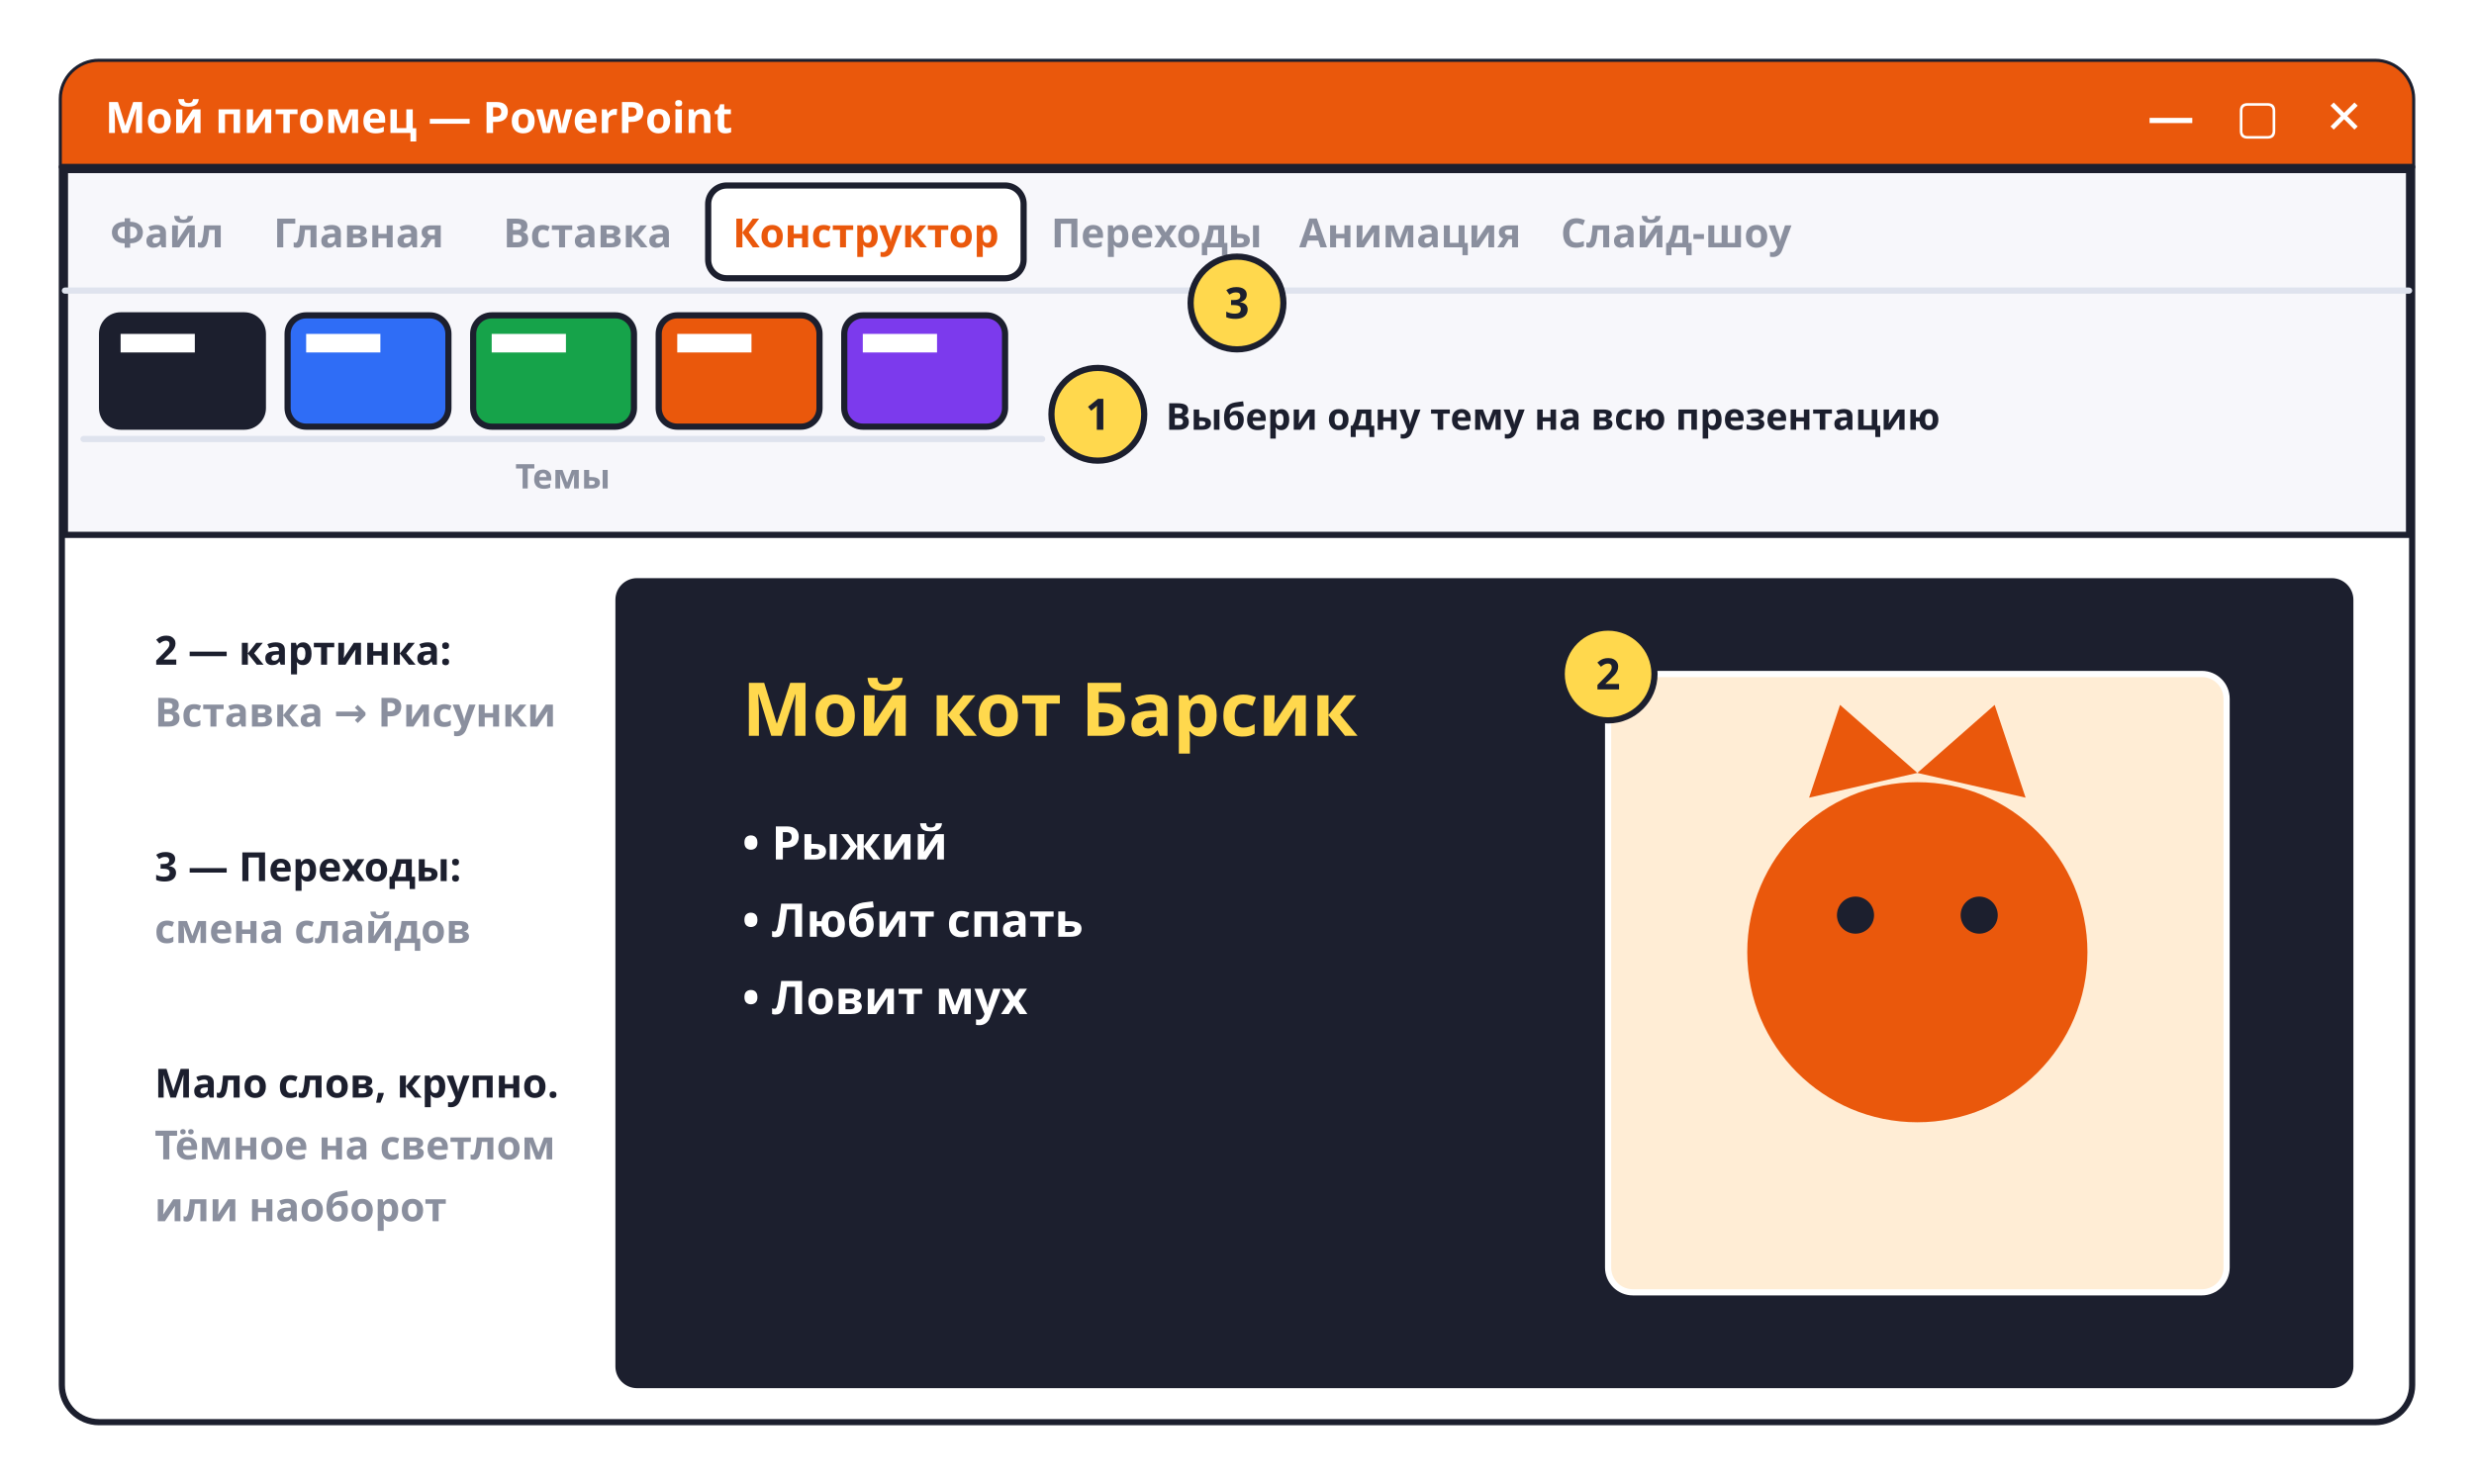
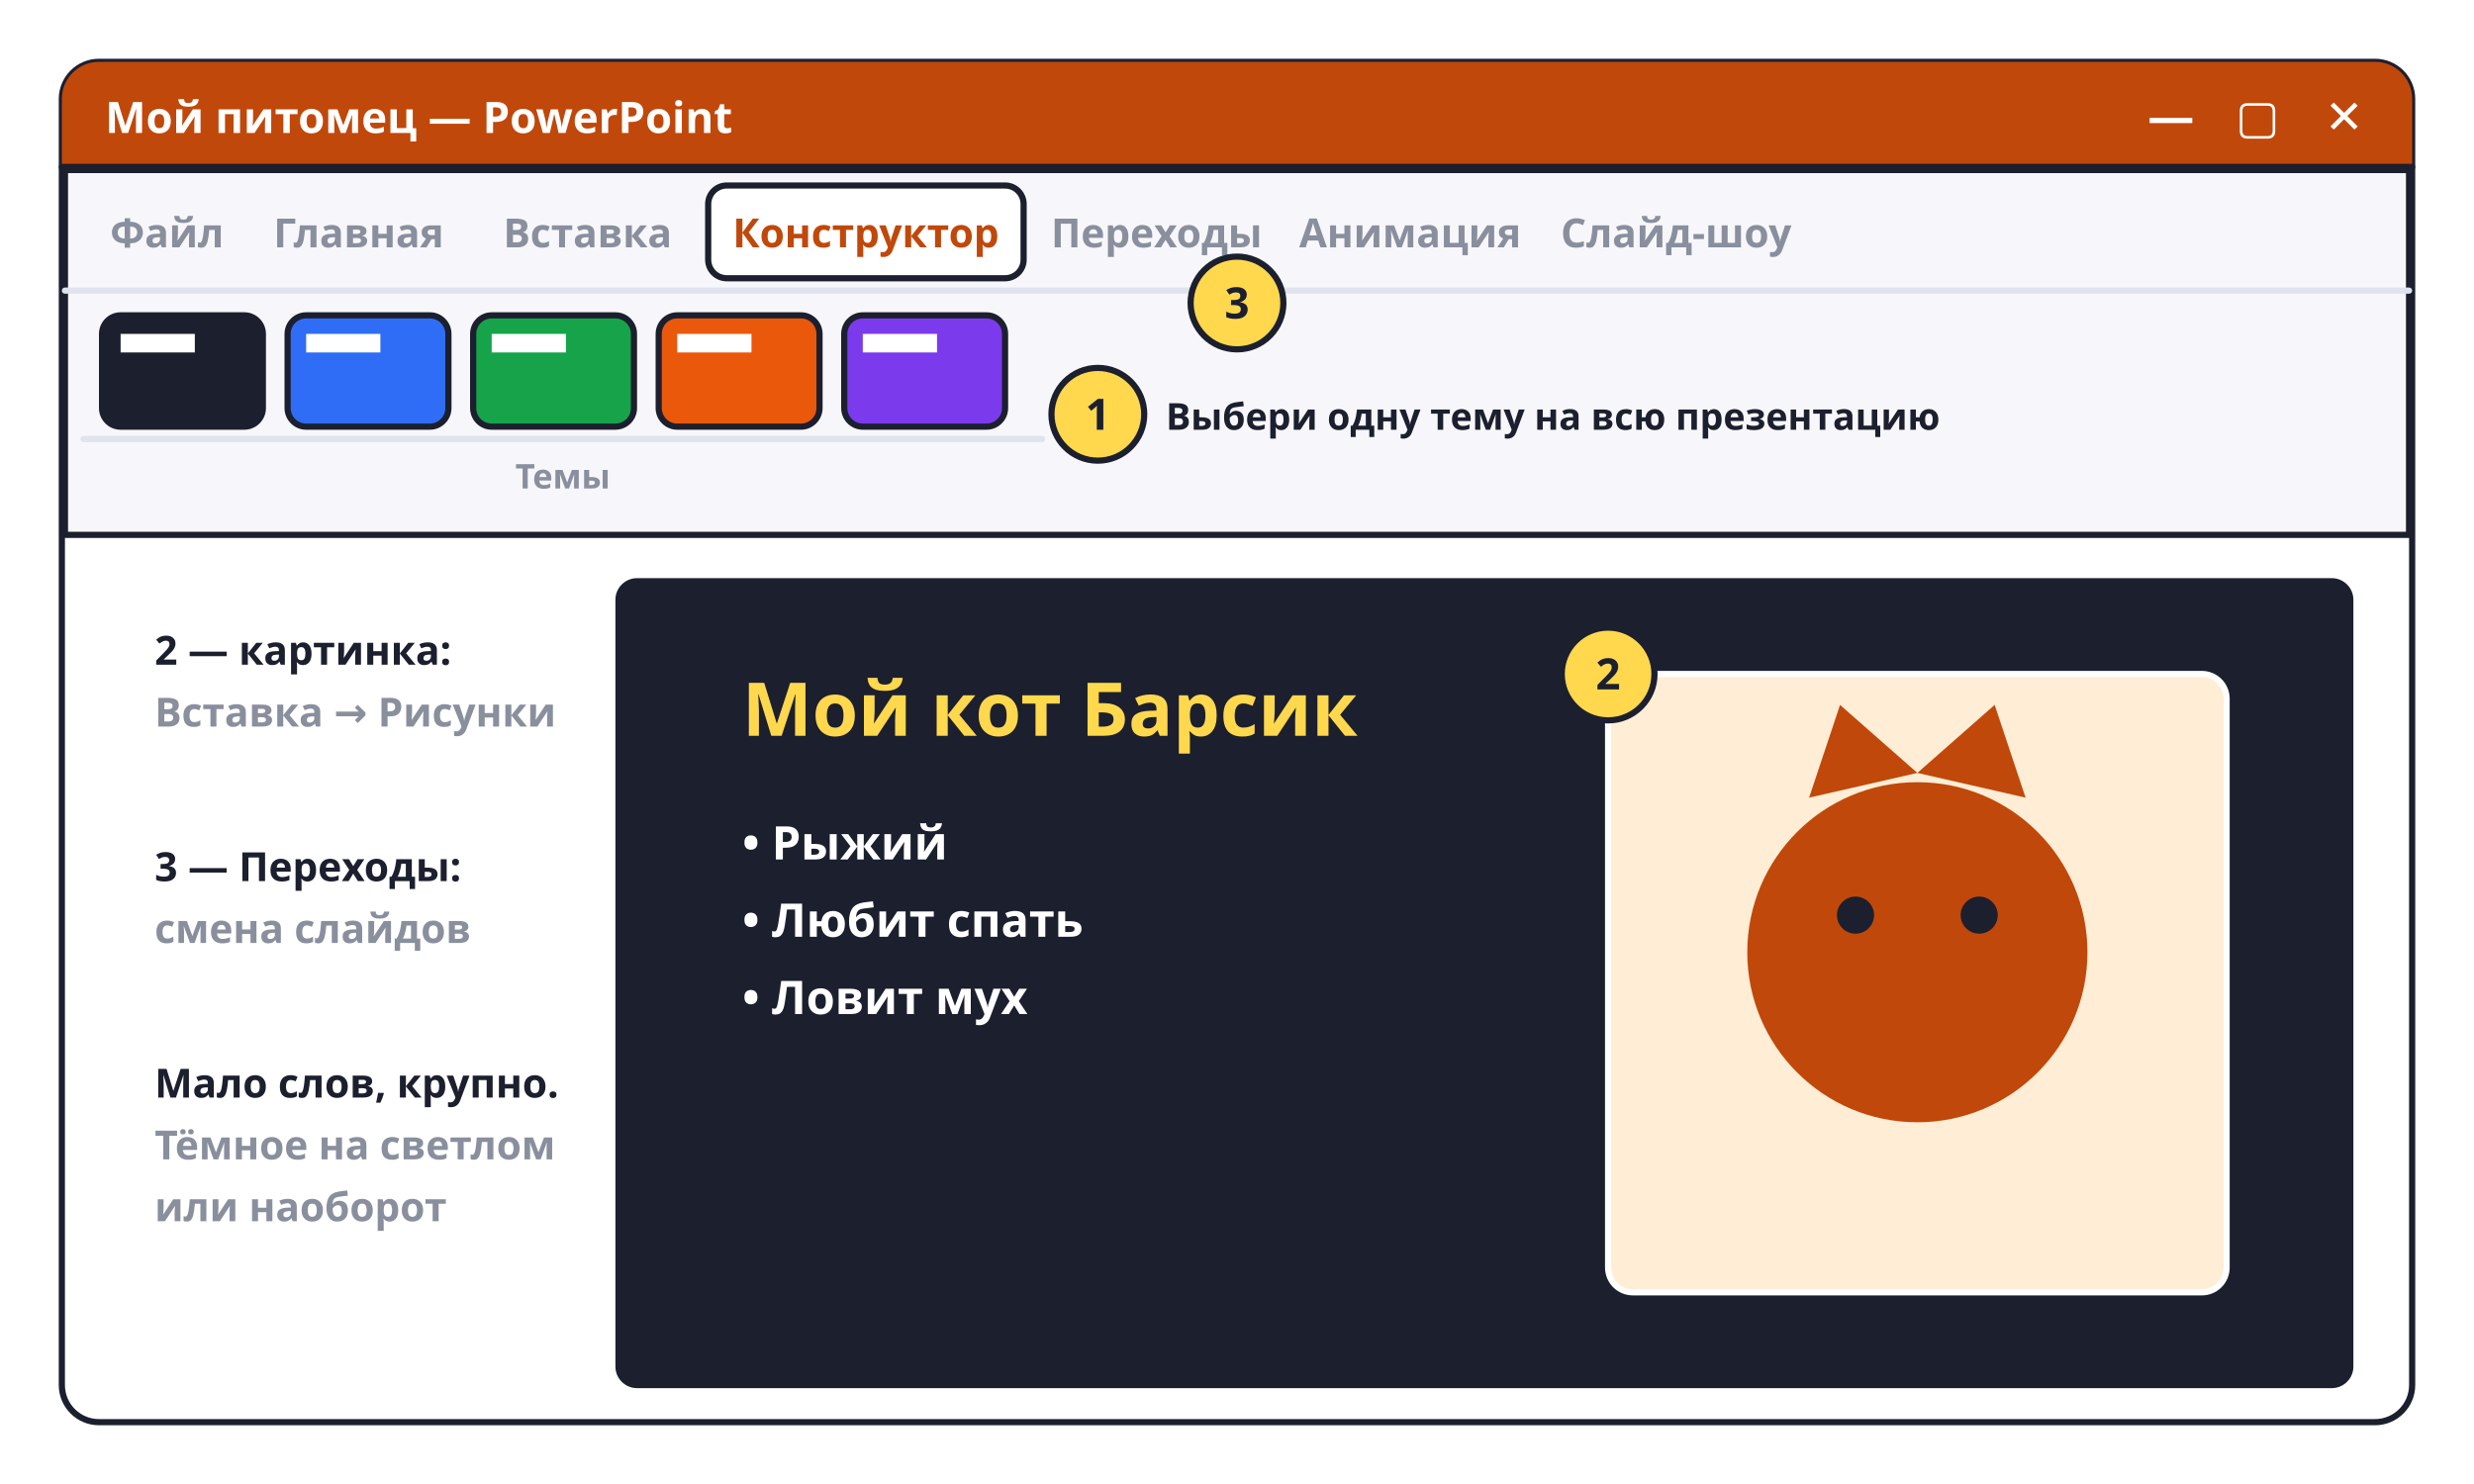
<svg xmlns="http://www.w3.org/2000/svg" viewBox="0 0 800 480" width="800" height="480">
  <defs>
    <marker id="ah" markerWidth="10" markerHeight="10" refX="8" refY="5" orient="auto">
      <path d="M0 0 L10 5 L0 10z" fill="#1c1f2e" />
    </marker>
  </defs>
  <rect width="800" height="480" fill="#fff" />
  <rect x="20" y="20" width="760" height="440" rx="12" fill="#fff" stroke="#1c1f2e" stroke-width="2" />
-   <path d="M32 20 h736 a12 12 0 0 1 12 12 v22 h-760 v-22 a12 12 0 0 1 12 -12z" fill="#ea580c" />
+   <path d="M32 20 h736 a12 12 0 0 1 12 12 v22 h-760 v-22 a12 12 0 0 1 12 -12z" fill="#c0480a" />
  <line x1="20" y1="54" x2="780" y2="54" stroke="#1c1f2e" stroke-width="2" stroke-linecap="round" />
  <text x="34" y="43" font-family="Nunito, 'Segoe UI', system-ui, sans-serif" font-size="14" font-weight="700" fill="#fff" text-anchor="start">Мой питомец — PowerPoint</text>
  <text x="702" y="43" font-family="Nunito, 'Segoe UI', system-ui, sans-serif" font-size="15" font-weight="700" fill="#fff" text-anchor="middle">—</text>
  <text x="730" y="43" font-family="Nunito, 'Segoe UI', system-ui, sans-serif" font-size="15" font-weight="700" fill="#fff" text-anchor="middle">▢</text>
  <text x="758" y="43" font-family="Nunito, 'Segoe UI', system-ui, sans-serif" font-size="15" font-weight="700" fill="#fff" text-anchor="middle">✕</text>
  <rect x="21" y="55" width="758" height="118" rx="0" fill="#f7f7fb" stroke="#1c1f2e" stroke-width="2" />
  <text x="54.0" y="80" font-family="Nunito, 'Segoe UI', system-ui, sans-serif" font-size="13" font-weight="600" fill="#8a8f9e" text-anchor="middle">Файл</text>
  <text x="116.0" y="80" font-family="Nunito, 'Segoe UI', system-ui, sans-serif" font-size="13" font-weight="600" fill="#8a8f9e" text-anchor="middle">Главная</text>
  <text x="190.0" y="80" font-family="Nunito, 'Segoe UI', system-ui, sans-serif" font-size="13" font-weight="600" fill="#8a8f9e" text-anchor="middle">Вставка</text>
  <rect x="229" y="60" width="102" height="30" rx="6" fill="#fff" stroke="#1c1f2e" stroke-width="2" />
-   <text x="280.0" y="80" font-family="Nunito, 'Segoe UI', system-ui, sans-serif" font-size="13" font-weight="800" fill="#ea580c" text-anchor="middle">Конструктор</text>
+   <text x="280.0" y="80" font-family="Nunito, 'Segoe UI', system-ui, sans-serif" font-size="13" font-weight="800" fill="#c0480a" text-anchor="middle">Конструктор</text>
  <text x="374.0" y="80" font-family="Nunito, 'Segoe UI', system-ui, sans-serif" font-size="13" font-weight="600" fill="#8a8f9e" text-anchor="middle">Переходы</text>
  <text x="456.0" y="80" font-family="Nunito, 'Segoe UI', system-ui, sans-serif" font-size="13" font-weight="600" fill="#8a8f9e" text-anchor="middle">Анимация</text>
  <text x="542.0" y="80" font-family="Nunito, 'Segoe UI', system-ui, sans-serif" font-size="13" font-weight="600" fill="#8a8f9e" text-anchor="middle">Слайд-шоу</text>
  <line x1="21" y1="94" x2="779" y2="94" stroke="#dfe3ee" stroke-width="2" stroke-linecap="round" />
  <rect x="33" y="102" width="52" height="36" rx="6" fill="#1c1f2e" stroke="#1c1f2e" stroke-width="2" />
  <rect x="39" y="108" width="24" height="6" rx="0" fill="#fff" stroke="none" stroke-width="0" />
  <rect x="93" y="102" width="52" height="36" rx="6" fill="#2f6df6" stroke="#1c1f2e" stroke-width="2" />
  <rect x="99" y="108" width="24" height="6" rx="0" fill="#fff" stroke="none" stroke-width="0" />
  <rect x="153" y="102" width="52" height="36" rx="6" fill="#16a34a" stroke="#1c1f2e" stroke-width="2" />
  <rect x="159" y="108" width="24" height="6" rx="0" fill="#fff" stroke="none" stroke-width="0" />
  <rect x="213" y="102" width="52" height="36" rx="6" fill="#ea580c" stroke="#1c1f2e" stroke-width="2" />
  <rect x="219" y="108" width="24" height="6" rx="0" fill="#fff" stroke="none" stroke-width="0" />
  <rect x="273" y="102" width="52" height="36" rx="6" fill="#7c3aed" stroke="#1c1f2e" stroke-width="2" />
  <rect x="279" y="108" width="24" height="6" rx="0" fill="#fff" stroke="none" stroke-width="0" />
  <line x1="27" y1="142" x2="337" y2="142" stroke="#dfe3ee" stroke-width="2" stroke-linecap="round" />
  <text x="182.0" y="158" font-family="Nunito, 'Segoe UI', system-ui, sans-serif" font-size="11" font-weight="600" fill="#8a8f9e" text-anchor="middle">Темы</text>
  <rect x="200" y="188" width="560" height="260" rx="6" fill="#1c1f2e" stroke="#1c1f2e" stroke-width="2" />
  <text x="240" y="238" font-family="Nunito, 'Segoe UI', system-ui, sans-serif" font-size="24" font-weight="900" fill="#ffd84d" text-anchor="start">Мой кот Барсик</text>
  <text x="240" y="278" font-family="Nunito, 'Segoe UI', system-ui, sans-serif" font-size="15" font-weight="600" fill="#fff" text-anchor="start">• Рыжий</text>
  <text x="240" y="303" font-family="Nunito, 'Segoe UI', system-ui, sans-serif" font-size="15" font-weight="600" fill="#fff" text-anchor="start">• Любит спать</text>
  <text x="240" y="328" font-family="Nunito, 'Segoe UI', system-ui, sans-serif" font-size="15" font-weight="600" fill="#fff" text-anchor="start">• Ловит мух</text>
  <rect x="520" y="218" width="200" height="200" rx="8" fill="#ffedd5" stroke="#fff" stroke-width="2" />
-   <circle cx="620" cy="308" r="55" fill="#ea580c" />
+   <circle cx="620" cy="308" r="55" fill="#c0480a" />
  <circle cx="600" cy="296" r="6" fill="#1c1f2e" />
  <circle cx="640" cy="296" r="6" fill="#1c1f2e" />
-   <path d="M585 258 l10 -30 l25 22z M655 258 l-10 -30 l-25 22z" fill="#ea580c" />
+   <path d="M585 258 l10 -30 l25 22z M655 258 l-10 -30 l-25 22z" fill="#c0480a" />
  <circle cx="355" cy="134" r="15" fill="#ffd84d" stroke="#1c1f2e" stroke-width="2" />
  <text x="355" y="139" font-family="Nunito, 'Segoe UI', system-ui, sans-serif" font-size="14" font-weight="800" fill="#1c1f2e" text-anchor="middle">1</text>
  <text x="377" y="139" font-family="Nunito, 'Segoe UI', system-ui, sans-serif" font-size="12" font-weight="700" fill="#1c1f2e" text-anchor="start">Выбери одну тему на всю презентацию</text>
  <circle cx="520" cy="218" r="15" fill="#ffd84d" stroke="#1c1f2e" stroke-width="2" />
  <text x="520" y="223" font-family="Nunito, 'Segoe UI', system-ui, sans-serif" font-size="14" font-weight="800" fill="#1c1f2e" text-anchor="middle">2</text>
  <text x="50" y="215" font-family="Nunito, 'Segoe UI', system-ui, sans-serif" font-size="13" font-weight="800" fill="#1c1f2e" text-anchor="start">2 — картинка:</text>
  <text x="50" y="235" font-family="Nunito, 'Segoe UI', system-ui, sans-serif" font-size="13" font-weight="700" fill="#8a8f9e" text-anchor="start">Вставка → Рисунки</text>
  <circle cx="400" cy="98" r="15" fill="#ffd84d" stroke="#1c1f2e" stroke-width="2" />
  <text x="400" y="103" font-family="Nunito, 'Segoe UI', system-ui, sans-serif" font-size="14" font-weight="800" fill="#1c1f2e" text-anchor="middle">3</text>
  <text x="50" y="285" font-family="Nunito, 'Segoe UI', system-ui, sans-serif" font-size="13" font-weight="800" fill="#1c1f2e" text-anchor="start">3 — Переходы:</text>
  <text x="50" y="305" font-family="Nunito, 'Segoe UI', system-ui, sans-serif" font-size="13" font-weight="700" fill="#8a8f9e" text-anchor="start">смена слайдов</text>
  <text x="50" y="355" font-family="Nunito, 'Segoe UI', system-ui, sans-serif" font-size="13" font-weight="800" fill="#1c1f2e" text-anchor="start">Мало слов, крупно.</text>
  <text x="50" y="375" font-family="Nunito, 'Segoe UI', system-ui, sans-serif" font-size="13" font-weight="700" fill="#8a8f9e" text-anchor="start">Тёмное на светлом</text>
  <text x="50" y="395" font-family="Nunito, 'Segoe UI', system-ui, sans-serif" font-size="13" font-weight="700" fill="#8a8f9e" text-anchor="start">или наоборот</text>
</svg>
